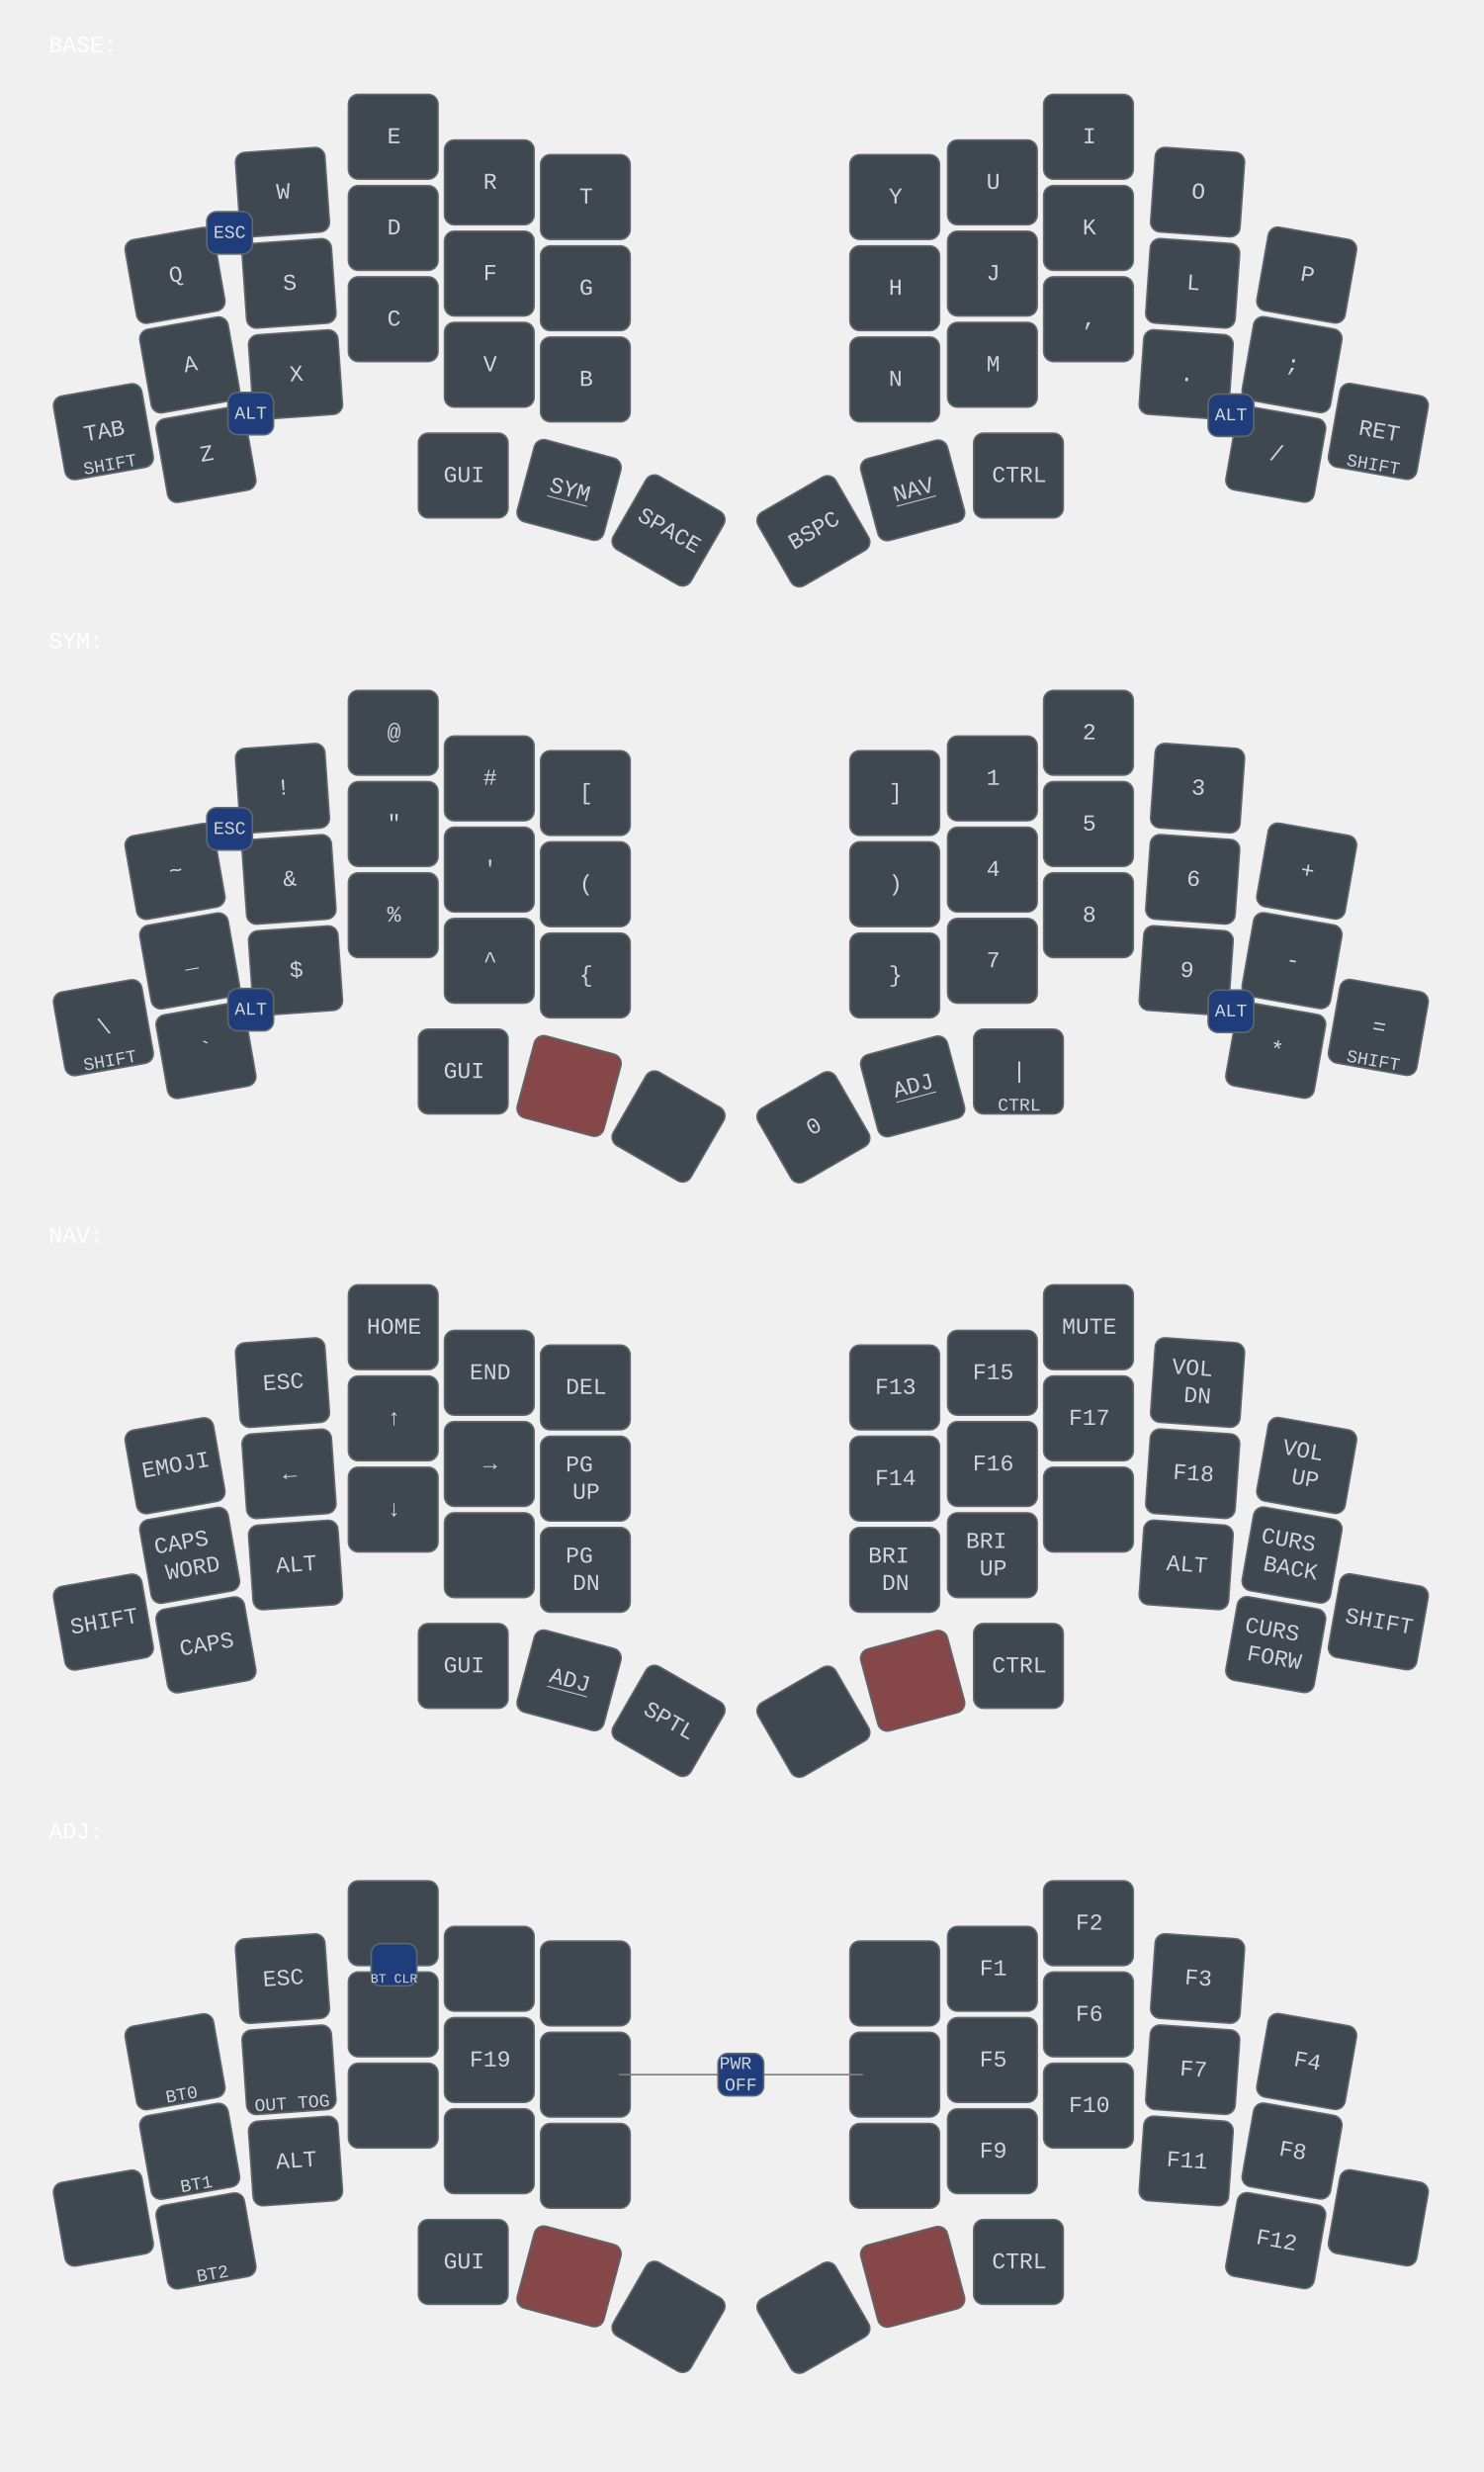
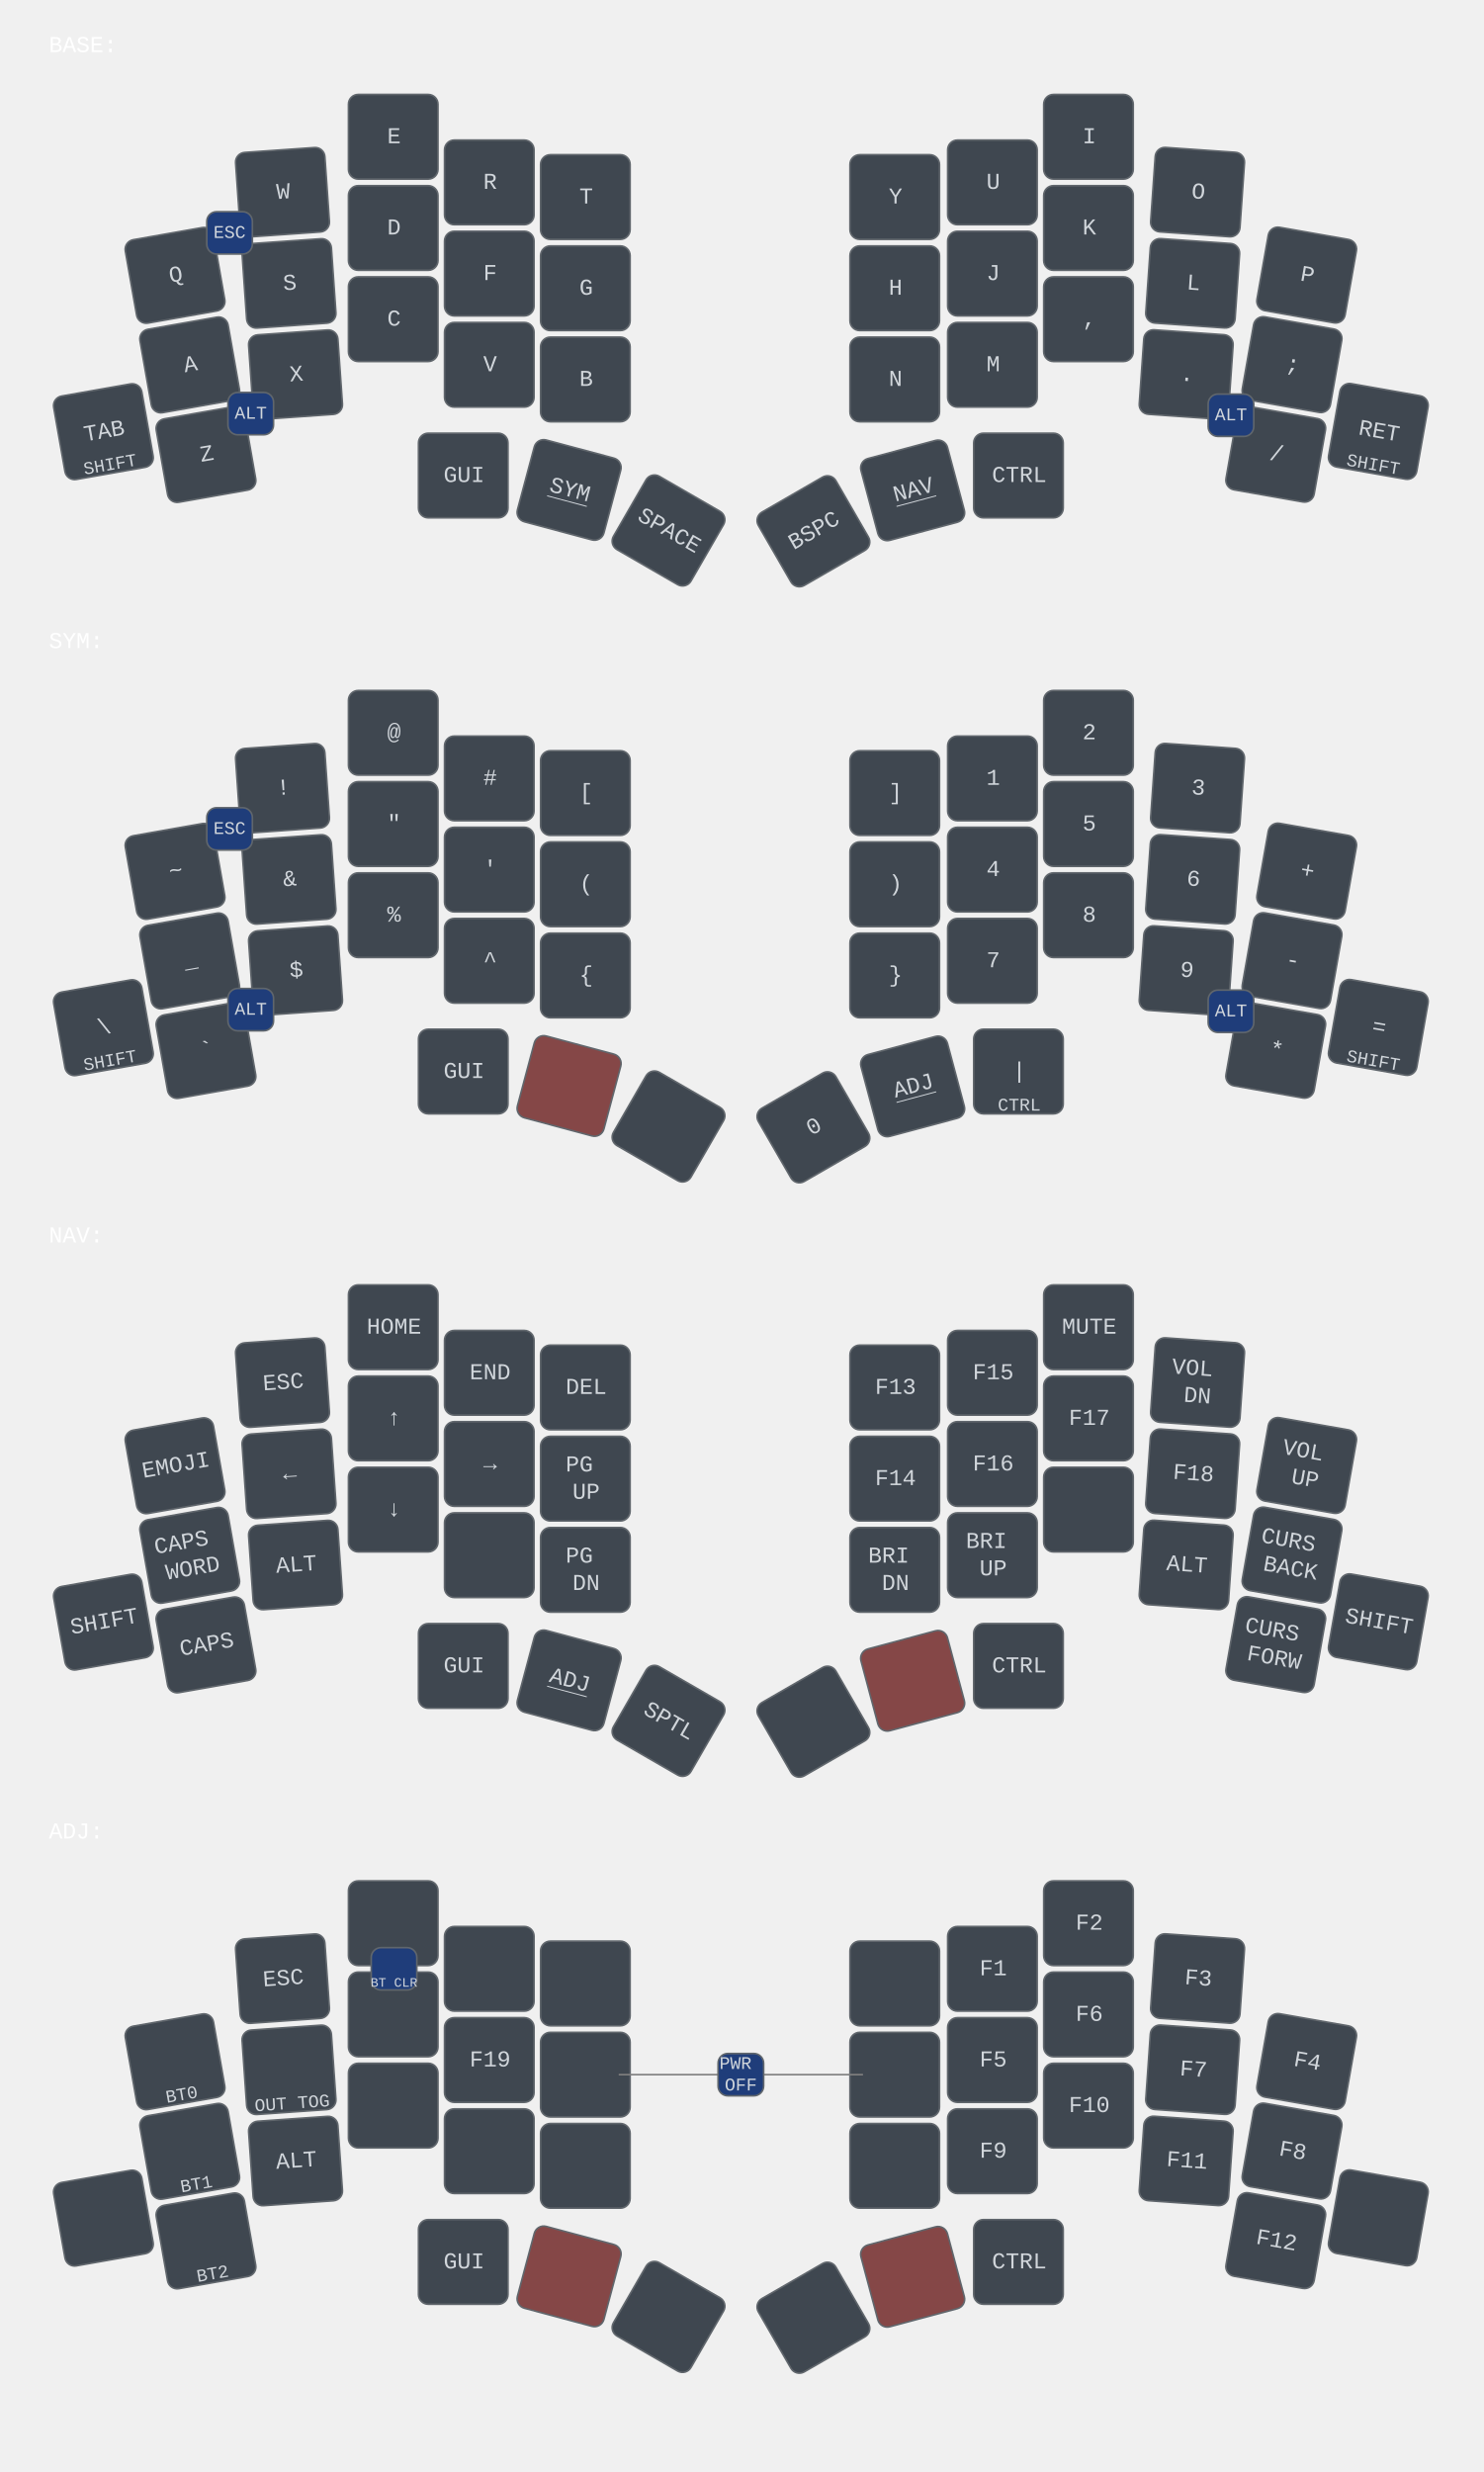
<svg xmlns="http://www.w3.org/2000/svg" width="911" height="1518" viewBox="0 0 911 1518" class="keymap">
  <style>/* inherit to force styles through use tags */
svg path {
    fill: inherit;
}

/* font and background color specifications */
svg.keymap {
    font-family: SFMono-Regular,Consolas,Liberation Mono,Menlo,monospace;
    font-size: 14px;
    font-kerning: normal;
    text-rendering: optimizeLegibility;
    fill: #24292e;
}

/* default key styling */
rect.key {
    fill: #f6f8fa;
}

rect.key, rect.combo {
    stroke: #c9cccf;
    stroke-width: 1;
}

/* default key side styling, only used is draw_key_sides is set */
rect.side {
    filter: brightness(90%);
}

/* color accent for combo boxes */
rect.combo, rect.combo-separate {
    fill: #cdf;
}

/* color accent for held keys */
rect.held, rect.combo.held {
    fill: #fdd;
}

/* color accent for ghost (optional) keys */
rect.ghost, rect.combo.ghost {
    stroke-dasharray: 4, 4;
    stroke-width: 2;
}

text {
    text-anchor: middle;
    dominant-baseline: middle;
}

/* styling for layer labels */
text.label {
    font-weight: bold;
    text-anchor: start;
    stroke: white;
    stroke-width: 4;
    paint-order: stroke;
}

/* styling for optional footer */
text.footer {
    text-anchor: end;
    dominant-baseline: auto;
    stroke: white;
    stroke-width: 4;
    paint-order: stroke;
}

/* styling for combo tap, and key non-tap label text */
text.combo, text.hold, text.shifted, text.left, text.right {
    font-size: 11px;
}

text.hold {
    text-anchor: middle;
    dominant-baseline: auto;
}

text.shifted {
    text-anchor: middle;
    dominant-baseline: hanging;
}

text.left {
    text-anchor: start;
}

text.right {
    text-anchor: end;
}

text.layer-activator {
    text-decoration: underline;
}

/* styling for hold/shifted label text in combo box */
text.combo.hold, text.combo.shifted, text.combo.left, text.combo.right {
    font-size: 8px;
}

/* lighter symbol for transparent keys */
text.trans {
    fill: #7b7e81;
}

/* styling for combo dendrons */
path.combo {
    stroke-width: 1;
    stroke: gray;
    fill: none;
}

/* Start Tabler Icons Cleanup */
/* cannot use height/width with glyphs */
.icon-tabler &gt; path {
    fill: inherit;
    stroke: inherit;
    stroke-width: 2;
}
/* hide tabler's default box */
.icon-tabler &gt; path[stroke="none"][fill="none"] {
    visibility: hidden;
}
/* End Tabler Icons Cleanup */

svg.keymap { fill: #d1d6db; }
rect.key { fill: #3f4750; }
rect.key, rect.combo { stroke: #60666c; }
rect.combo, rect.combo-separate { fill: #1f3d7a; }
rect.held, rect.combo.held { fill: #854747; }
text.label, text.footer { stroke: black; }
text.trans { fill: #7e8184; }
path.combo { stroke: #7f7f7f; }

text.label, text.footer {
  stroke: none;
  fill: #FFF;
  font-weight: 500; 
  paint-order: normal;
}
- .layer-ADJ .combopos-1 {
-   transform: translateY(-2.5px);
-   transform-box: fill-box;
-   transform-origin: center;
- }
</style>
  <g transform="translate(30, 0)" class="layer-BASE">
    <text x="0" y="28" class="label" id="BASE">BASE:</text>
    <g transform="translate(0, 56)">
      <g transform="translate(78, 113) rotate(-10.0)" class="key keypos-0">
        <rect rx="6" ry="6" x="-28" y="-26" width="55" height="52" class="key" />
        <text x="0" y="0" class="key tap">Q</text>
      </g>
      <g transform="translate(144, 62) rotate(-4.0)" class="key keypos-1">
        <rect rx="6" ry="6" x="-28" y="-26" width="55" height="52" class="key" />
        <text x="0" y="0" class="key tap">W</text>
      </g>
      <g transform="translate(212, 28)" class="key keypos-2">
        <rect rx="6" ry="6" x="-28" y="-26" width="55" height="52" class="key" />
        <text x="0" y="0" class="key tap">E</text>
      </g>
      <g transform="translate(271, 56)" class="key keypos-3">
        <rect rx="6" ry="6" x="-28" y="-26" width="55" height="52" class="key" />
        <text x="0" y="0" class="key tap">R</text>
      </g>
      <g transform="translate(330, 65)" class="key keypos-4">
        <rect rx="6" ry="6" x="-28" y="-26" width="55" height="52" class="key" />
        <text x="0" y="0" class="key tap">T</text>
      </g>
      <g transform="translate(520, 65)" class="key keypos-5">
        <rect rx="6" ry="6" x="-28" y="-26" width="55" height="52" class="key" />
        <text x="0" y="0" class="key tap">Y</text>
      </g>
      <g transform="translate(580, 56)" class="key keypos-6">
        <rect rx="6" ry="6" x="-28" y="-26" width="55" height="52" class="key" />
        <text x="0" y="0" class="key tap">U</text>
      </g>
      <g transform="translate(639, 28)" class="key keypos-7">
        <rect rx="6" ry="6" x="-28" y="-26" width="55" height="52" class="key" />
        <text x="0" y="0" class="key tap">I</text>
      </g>
      <g transform="translate(706, 62) rotate(4.0)" class="key keypos-8">
        <rect rx="6" ry="6" x="-28" y="-26" width="55" height="52" class="key" />
        <text x="0" y="0" class="key tap">O</text>
      </g>
      <g transform="translate(773, 113) rotate(10.0)" class="key keypos-9">
        <rect rx="6" ry="6" x="-28" y="-26" width="55" height="52" class="key" />
        <text x="0" y="0" class="key tap">P</text>
      </g>
      <g transform="translate(87, 168) rotate(-10.0)" class="key keypos-10">
        <rect rx="6" ry="6" x="-28" y="-26" width="55" height="52" class="key" />
        <text x="0" y="0" class="key tap">A</text>
      </g>
      <g transform="translate(148, 118) rotate(-4.0)" class="key keypos-11">
        <rect rx="6" ry="6" x="-28" y="-26" width="55" height="52" class="key" />
        <text x="0" y="0" class="key tap">S</text>
      </g>
      <g transform="translate(212, 84)" class="key keypos-12">
        <rect rx="6" ry="6" x="-28" y="-26" width="55" height="52" class="key" />
        <text x="0" y="0" class="key tap">D</text>
      </g>
      <g transform="translate(271, 112)" class="key keypos-13">
        <rect rx="6" ry="6" x="-28" y="-26" width="55" height="52" class="key" />
        <text x="0" y="0" class="key tap">F</text>
      </g>
      <g transform="translate(330, 121)" class="key keypos-14">
        <rect rx="6" ry="6" x="-28" y="-26" width="55" height="52" class="key" />
        <text x="0" y="0" class="key tap">G</text>
      </g>
      <g transform="translate(520, 121)" class="key keypos-15">
        <rect rx="6" ry="6" x="-28" y="-26" width="55" height="52" class="key" />
        <text x="0" y="0" class="key tap">H</text>
      </g>
      <g transform="translate(580, 112)" class="key keypos-16">
        <rect rx="6" ry="6" x="-28" y="-26" width="55" height="52" class="key" />
        <text x="0" y="0" class="key tap">J</text>
      </g>
      <g transform="translate(639, 84)" class="key keypos-17">
        <rect rx="6" ry="6" x="-28" y="-26" width="55" height="52" class="key" />
        <text x="0" y="0" class="key tap">K</text>
      </g>
      <g transform="translate(703, 118) rotate(4.0)" class="key keypos-18">
        <rect rx="6" ry="6" x="-28" y="-26" width="55" height="52" class="key" />
        <text x="0" y="0" class="key tap">L</text>
      </g>
      <g transform="translate(764, 168) rotate(10.0)" class="key keypos-19">
        <rect rx="6" ry="6" x="-28" y="-26" width="55" height="52" class="key" />
        <text x="0" y="0" class="key tap">;</text>
      </g>
      <g transform="translate(34, 209) rotate(-10.0)" class="key keypos-20">
        <rect rx="6" ry="6" x="-28" y="-26" width="55" height="52" class="key" />
        <text x="0" y="0" class="key tap">TAB</text>
        <text x="0" y="24" class="key hold">SHIFT</text>
      </g>
      <g transform="translate(97, 223) rotate(-10.0)" class="key keypos-21">
        <rect rx="6" ry="6" x="-28" y="-26" width="55" height="52" class="key" />
        <text x="0" y="0" class="key tap">Z</text>
      </g>
      <g transform="translate(152, 174) rotate(-4.0)" class="key keypos-22">
        <rect rx="6" ry="6" x="-28" y="-26" width="55" height="52" class="key" />
        <text x="0" y="0" class="key tap">X</text>
      </g>
      <g transform="translate(212, 140)" class="key keypos-23">
        <rect rx="6" ry="6" x="-28" y="-26" width="55" height="52" class="key" />
        <text x="0" y="0" class="key tap">C</text>
      </g>
      <g transform="translate(271, 168)" class="key keypos-24">
        <rect rx="6" ry="6" x="-28" y="-26" width="55" height="52" class="key" />
        <text x="0" y="0" class="key tap">V</text>
      </g>
      <g transform="translate(330, 177)" class="key keypos-25">
        <rect rx="6" ry="6" x="-28" y="-26" width="55" height="52" class="key" />
        <text x="0" y="0" class="key tap">B</text>
      </g>
      <g transform="translate(520, 177)" class="key keypos-26">
        <rect rx="6" ry="6" x="-28" y="-26" width="55" height="52" class="key" />
        <text x="0" y="0" class="key tap">N</text>
      </g>
      <g transform="translate(580, 168)" class="key keypos-27">
        <rect rx="6" ry="6" x="-28" y="-26" width="55" height="52" class="key" />
        <text x="0" y="0" class="key tap">M</text>
      </g>
      <g transform="translate(639, 140)" class="key keypos-28">
        <rect rx="6" ry="6" x="-28" y="-26" width="55" height="52" class="key" />
        <text x="0" y="0" class="key tap">,</text>
      </g>
      <g transform="translate(699, 174) rotate(4.0)" class="key keypos-29">
        <rect rx="6" ry="6" x="-28" y="-26" width="55" height="52" class="key" />
        <text x="0" y="0" class="key tap">.</text>
      </g>
      <g transform="translate(754, 223) rotate(10.0)" class="key keypos-30">
        <rect rx="6" ry="6" x="-28" y="-26" width="55" height="52" class="key" />
        <text x="0" y="0" class="key tap">/</text>
      </g>
      <g transform="translate(817, 209) rotate(10.0)" class="key keypos-31">
        <rect rx="6" ry="6" x="-28" y="-26" width="55" height="52" class="key" />
        <text x="0" y="0" class="key tap">RET</text>
        <text x="0" y="24" class="key hold">SHIFT</text>
      </g>
      <g transform="translate(255, 236)" class="key keypos-32">
        <rect rx="6" ry="6" x="-28" y="-26" width="55" height="52" class="key" />
        <text x="0" y="0" class="key tap">GUI</text>
      </g>
      <g transform="translate(320, 245) rotate(15.0)" class="key keypos-33">
        <rect rx="6" ry="6" x="-28" y="-26" width="55" height="52" class="key" />
        <a href="#SYM">
          <text x="0" y="0" class="key tap layer-activator">SYM</text>
        </a>
      </g>
      <g transform="translate(381, 270) rotate(30.0)" class="key keypos-34">
        <rect rx="6" ry="6" x="-28" y="-26" width="55" height="52" class="key" />
        <text x="0" y="0" class="key tap">SPACE</text>
      </g>
      <g transform="translate(470, 270) rotate(-30.0)" class="key keypos-35">
        <rect rx="6" ry="6" x="-28" y="-26" width="55" height="52" class="key" />
        <text x="0" y="0" class="key tap">BSPC</text>
      </g>
      <g transform="translate(531, 245) rotate(-15.0)" class="key keypos-36">
        <rect rx="6" ry="6" x="-28" y="-26" width="55" height="52" class="key" />
        <a href="#NAV">
          <text x="0" y="0" class="key tap layer-activator">NAV</text>
        </a>
      </g>
      <g transform="translate(596, 236)" class="key keypos-37">
        <rect rx="6" ry="6" x="-28" y="-26" width="55" height="52" class="key" />
        <text x="0" y="0" class="key tap">CTRL</text>
      </g>
      <g class="combo combopos-0">
        <rect rx="6" ry="6" x="97" y="74" width="28" height="26" class="combo" />
        <text x="111" y="87" class="combo tap">ESC</text>
      </g>
      <g class="combo combopos-1">
        <rect rx="6" ry="6" x="110" y="185" width="28" height="26" class="combo" />
        <text x="124" y="198" class="combo tap">ALT</text>
      </g>
      <g class="combo combopos-2">
        <rect rx="6" ry="6" x="712" y="186" width="28" height="26" class="combo" />
        <text x="726" y="199" class="combo tap">ALT</text>
      </g>
    </g>
  </g>
  <g transform="translate(30, 366)" class="layer-SYM">
    <text x="0" y="28" class="label" id="SYM">SYM:</text>
    <g transform="translate(0, 56)">
      <g transform="translate(78, 113) rotate(-10.0)" class="key keypos-0">
        <rect rx="6" ry="6" x="-28" y="-26" width="55" height="52" class="key" />
        <text x="0" y="0" class="key tap">~</text>
      </g>
      <g transform="translate(144, 62) rotate(-4.0)" class="key keypos-1">
        <rect rx="6" ry="6" x="-28" y="-26" width="55" height="52" class="key" />
        <text x="0" y="0" class="key tap">!</text>
      </g>
      <g transform="translate(212, 28)" class="key keypos-2">
        <rect rx="6" ry="6" x="-28" y="-26" width="55" height="52" class="key" />
        <text x="0" y="0" class="key tap">@</text>
      </g>
      <g transform="translate(271, 56)" class="key keypos-3">
        <rect rx="6" ry="6" x="-28" y="-26" width="55" height="52" class="key" />
        <text x="0" y="0" class="key tap">#</text>
      </g>
      <g transform="translate(330, 65)" class="key keypos-4">
        <rect rx="6" ry="6" x="-28" y="-26" width="55" height="52" class="key" />
        <text x="0" y="0" class="key tap">[</text>
      </g>
      <g transform="translate(520, 65)" class="key keypos-5">
        <rect rx="6" ry="6" x="-28" y="-26" width="55" height="52" class="key" />
        <text x="0" y="0" class="key tap">]</text>
      </g>
      <g transform="translate(580, 56)" class="key keypos-6">
        <rect rx="6" ry="6" x="-28" y="-26" width="55" height="52" class="key" />
        <text x="0" y="0" class="key tap">1</text>
      </g>
      <g transform="translate(639, 28)" class="key keypos-7">
        <rect rx="6" ry="6" x="-28" y="-26" width="55" height="52" class="key" />
        <text x="0" y="0" class="key tap">2</text>
      </g>
      <g transform="translate(706, 62) rotate(4.0)" class="key keypos-8">
        <rect rx="6" ry="6" x="-28" y="-26" width="55" height="52" class="key" />
        <text x="0" y="0" class="key tap">3</text>
      </g>
      <g transform="translate(773, 113) rotate(10.0)" class="key keypos-9">
        <rect rx="6" ry="6" x="-28" y="-26" width="55" height="52" class="key" />
        <text x="0" y="0" class="key tap">+</text>
      </g>
      <g transform="translate(87, 168) rotate(-10.0)" class="key keypos-10">
        <rect rx="6" ry="6" x="-28" y="-26" width="55" height="52" class="key" />
        <text x="0" y="0" class="key tap">_</text>
      </g>
      <g transform="translate(148, 118) rotate(-4.0)" class="key keypos-11">
        <rect rx="6" ry="6" x="-28" y="-26" width="55" height="52" class="key" />
        <text x="0" y="0" class="key tap">&amp;</text>
      </g>
      <g transform="translate(212, 84)" class="key keypos-12">
        <rect rx="6" ry="6" x="-28" y="-26" width="55" height="52" class="key" />
        <text x="0" y="0" class="key tap">"</text>
      </g>
      <g transform="translate(271, 112)" class="key keypos-13">
        <rect rx="6" ry="6" x="-28" y="-26" width="55" height="52" class="key" />
        <text x="0" y="0" class="key tap">'</text>
      </g>
      <g transform="translate(330, 121)" class="key keypos-14">
        <rect rx="6" ry="6" x="-28" y="-26" width="55" height="52" class="key" />
        <text x="0" y="0" class="key tap">(</text>
      </g>
      <g transform="translate(520, 121)" class="key keypos-15">
        <rect rx="6" ry="6" x="-28" y="-26" width="55" height="52" class="key" />
        <text x="0" y="0" class="key tap">)</text>
      </g>
      <g transform="translate(580, 112)" class="key keypos-16">
        <rect rx="6" ry="6" x="-28" y="-26" width="55" height="52" class="key" />
        <text x="0" y="0" class="key tap">4</text>
      </g>
      <g transform="translate(639, 84)" class="key keypos-17">
        <rect rx="6" ry="6" x="-28" y="-26" width="55" height="52" class="key" />
        <text x="0" y="0" class="key tap">5</text>
      </g>
      <g transform="translate(703, 118) rotate(4.0)" class="key keypos-18">
        <rect rx="6" ry="6" x="-28" y="-26" width="55" height="52" class="key" />
        <text x="0" y="0" class="key tap">6</text>
      </g>
      <g transform="translate(764, 168) rotate(10.0)" class="key keypos-19">
        <rect rx="6" ry="6" x="-28" y="-26" width="55" height="52" class="key" />
        <text x="0" y="0" class="key tap">-</text>
      </g>
      <g transform="translate(34, 209) rotate(-10.0)" class="key keypos-20">
        <rect rx="6" ry="6" x="-28" y="-26" width="55" height="52" class="key" />
        <text x="0" y="0" class="key tap">\</text>
        <text x="0" y="24" class="key hold">SHIFT</text>
      </g>
      <g transform="translate(97, 223) rotate(-10.0)" class="key keypos-21">
        <rect rx="6" ry="6" x="-28" y="-26" width="55" height="52" class="key" />
        <text x="0" y="0" class="key tap">`</text>
      </g>
      <g transform="translate(152, 174) rotate(-4.0)" class="key keypos-22">
        <rect rx="6" ry="6" x="-28" y="-26" width="55" height="52" class="key" />
        <text x="0" y="0" class="key tap">$</text>
      </g>
      <g transform="translate(212, 140)" class="key keypos-23">
        <rect rx="6" ry="6" x="-28" y="-26" width="55" height="52" class="key" />
        <text x="0" y="0" class="key tap">%</text>
      </g>
      <g transform="translate(271, 168)" class="key keypos-24">
        <rect rx="6" ry="6" x="-28" y="-26" width="55" height="52" class="key" />
        <text x="0" y="0" class="key tap">^</text>
      </g>
      <g transform="translate(330, 177)" class="key keypos-25">
        <rect rx="6" ry="6" x="-28" y="-26" width="55" height="52" class="key" />
        <text x="0" y="0" class="key tap">{</text>
      </g>
      <g transform="translate(520, 177)" class="key keypos-26">
        <rect rx="6" ry="6" x="-28" y="-26" width="55" height="52" class="key" />
        <text x="0" y="0" class="key tap">}</text>
      </g>
      <g transform="translate(580, 168)" class="key keypos-27">
        <rect rx="6" ry="6" x="-28" y="-26" width="55" height="52" class="key" />
        <text x="0" y="0" class="key tap">7</text>
      </g>
      <g transform="translate(639, 140)" class="key keypos-28">
        <rect rx="6" ry="6" x="-28" y="-26" width="55" height="52" class="key" />
        <text x="0" y="0" class="key tap">8</text>
      </g>
      <g transform="translate(699, 174) rotate(4.0)" class="key keypos-29">
        <rect rx="6" ry="6" x="-28" y="-26" width="55" height="52" class="key" />
        <text x="0" y="0" class="key tap">9</text>
      </g>
      <g transform="translate(754, 223) rotate(10.0)" class="key keypos-30">
        <rect rx="6" ry="6" x="-28" y="-26" width="55" height="52" class="key" />
        <text x="0" y="0" class="key tap">*</text>
      </g>
      <g transform="translate(817, 209) rotate(10.0)" class="key keypos-31">
        <rect rx="6" ry="6" x="-28" y="-26" width="55" height="52" class="key" />
        <text x="0" y="0" class="key tap">=</text>
        <text x="0" y="24" class="key hold">SHIFT</text>
      </g>
      <g transform="translate(255, 236)" class="key keypos-32">
        <rect rx="6" ry="6" x="-28" y="-26" width="55" height="52" class="key" />
        <text x="0" y="0" class="key tap">GUI</text>
      </g>
      <g transform="translate(320, 245) rotate(15.0)" class="key held keypos-33">
        <rect rx="6" ry="6" x="-28" y="-26" width="55" height="52" class="key held" />
      </g>
      <g transform="translate(381, 270) rotate(30.0)" class="key keypos-34">
        <rect rx="6" ry="6" x="-28" y="-26" width="55" height="52" class="key" />
      </g>
      <g transform="translate(470, 270) rotate(-30.0)" class="key keypos-35">
        <rect rx="6" ry="6" x="-28" y="-26" width="55" height="52" class="key" />
        <text x="0" y="0" class="key tap">0</text>
      </g>
      <g transform="translate(531, 245) rotate(-15.0)" class="key keypos-36">
        <rect rx="6" ry="6" x="-28" y="-26" width="55" height="52" class="key" />
        <a href="#ADJ">
          <text x="0" y="0" class="key tap layer-activator">ADJ</text>
        </a>
      </g>
      <g transform="translate(596, 236)" class="key keypos-37">
        <rect rx="6" ry="6" x="-28" y="-26" width="55" height="52" class="key" />
        <text x="0" y="0" class="key tap">|</text>
        <text x="0" y="24" class="key hold">CTRL</text>
      </g>
      <g class="combo combopos-0">
        <rect rx="6" ry="6" x="97" y="74" width="28" height="26" class="combo" />
        <text x="111" y="87" class="combo tap">ESC</text>
      </g>
      <g class="combo combopos-1">
        <rect rx="6" ry="6" x="110" y="185" width="28" height="26" class="combo" />
        <text x="124" y="198" class="combo tap">ALT</text>
      </g>
      <g class="combo combopos-2">
        <rect rx="6" ry="6" x="712" y="186" width="28" height="26" class="combo" />
        <text x="726" y="199" class="combo tap">ALT</text>
      </g>
    </g>
  </g>
  <g transform="translate(30, 731)" class="layer-NAV">
    <text x="0" y="28" class="label" id="NAV">NAV:</text>
    <g transform="translate(0, 56)">
      <g transform="translate(78, 113) rotate(-10.0)" class="key keypos-0">
        <rect rx="6" ry="6" x="-28" y="-26" width="55" height="52" class="key" />
        <text x="0" y="0" class="key tap">EMOJI</text>
      </g>
      <g transform="translate(144, 62) rotate(-4.0)" class="key keypos-1">
        <rect rx="6" ry="6" x="-28" y="-26" width="55" height="52" class="key" />
        <text x="0" y="0" class="key tap">ESC</text>
      </g>
      <g transform="translate(212, 28)" class="key keypos-2">
        <rect rx="6" ry="6" x="-28" y="-26" width="55" height="52" class="key" />
        <text x="0" y="0" class="key tap">HOME</text>
      </g>
      <g transform="translate(271, 56)" class="key keypos-3">
        <rect rx="6" ry="6" x="-28" y="-26" width="55" height="52" class="key" />
        <text x="0" y="0" class="key tap">END</text>
      </g>
      <g transform="translate(330, 65)" class="key keypos-4">
        <rect rx="6" ry="6" x="-28" y="-26" width="55" height="52" class="key" />
        <text x="0" y="0" class="key tap">DEL</text>
      </g>
      <g transform="translate(520, 65)" class="key keypos-5">
        <rect rx="6" ry="6" x="-28" y="-26" width="55" height="52" class="key" />
        <text x="0" y="0" class="key tap">F13</text>
      </g>
      <g transform="translate(580, 56)" class="key keypos-6">
        <rect rx="6" ry="6" x="-28" y="-26" width="55" height="52" class="key" />
        <text x="0" y="0" class="key tap">F15</text>
      </g>
      <g transform="translate(639, 28)" class="key keypos-7">
        <rect rx="6" ry="6" x="-28" y="-26" width="55" height="52" class="key" />
        <text x="0" y="0" class="key tap">MUTE</text>
      </g>
      <g transform="translate(706, 62) rotate(4.0)" class="key keypos-8">
        <rect rx="6" ry="6" x="-28" y="-26" width="55" height="52" class="key" />
        <text x="0" y="0" class="key tap">
          <tspan x="0" dy="-0.6em">VOL</tspan>
          <tspan x="0" dy="1.2em">DN</tspan>
        </text>
      </g>
      <g transform="translate(773, 113) rotate(10.0)" class="key keypos-9">
        <rect rx="6" ry="6" x="-28" y="-26" width="55" height="52" class="key" />
        <text x="0" y="0" class="key tap">
          <tspan x="0" dy="-0.6em">VOL</tspan>
          <tspan x="0" dy="1.2em">UP</tspan>
        </text>
      </g>
      <g transform="translate(87, 168) rotate(-10.0)" class="key keypos-10">
        <rect rx="6" ry="6" x="-28" y="-26" width="55" height="52" class="key" />
        <text x="0" y="0" class="key tap">
          <tspan x="0" dy="-0.6em">CAPS</tspan>
          <tspan x="0" dy="1.2em">WORD</tspan>
        </text>
      </g>
      <g transform="translate(148, 118) rotate(-4.0)" class="key keypos-11">
        <rect rx="6" ry="6" x="-28" y="-26" width="55" height="52" class="key" />
        <text x="0" y="0" class="key tap">←</text>
      </g>
      <g transform="translate(212, 84)" class="key keypos-12">
        <rect rx="6" ry="6" x="-28" y="-26" width="55" height="52" class="key" />
        <text x="0" y="0" class="key tap">↑</text>
      </g>
      <g transform="translate(271, 112)" class="key keypos-13">
        <rect rx="6" ry="6" x="-28" y="-26" width="55" height="52" class="key" />
        <text x="0" y="0" class="key tap">→</text>
      </g>
      <g transform="translate(330, 121)" class="key keypos-14">
        <rect rx="6" ry="6" x="-28" y="-26" width="55" height="52" class="key" />
        <text x="0" y="0" class="key tap">
          <tspan x="0" dy="-0.6em">PG</tspan>
          <tspan x="0" dy="1.2em">UP</tspan>
        </text>
      </g>
      <g transform="translate(520, 121)" class="key keypos-15">
        <rect rx="6" ry="6" x="-28" y="-26" width="55" height="52" class="key" />
        <text x="0" y="0" class="key tap">F14</text>
      </g>
      <g transform="translate(580, 112)" class="key keypos-16">
        <rect rx="6" ry="6" x="-28" y="-26" width="55" height="52" class="key" />
        <text x="0" y="0" class="key tap">F16</text>
      </g>
      <g transform="translate(639, 84)" class="key keypos-17">
        <rect rx="6" ry="6" x="-28" y="-26" width="55" height="52" class="key" />
        <text x="0" y="0" class="key tap">F17</text>
      </g>
      <g transform="translate(703, 118) rotate(4.0)" class="key keypos-18">
        <rect rx="6" ry="6" x="-28" y="-26" width="55" height="52" class="key" />
        <text x="0" y="0" class="key tap">F18</text>
      </g>
      <g transform="translate(764, 168) rotate(10.0)" class="key keypos-19">
        <rect rx="6" ry="6" x="-28" y="-26" width="55" height="52" class="key" />
        <text x="0" y="0" class="key tap">
          <tspan x="0" dy="-0.6em">CURS</tspan>
          <tspan x="0" dy="1.2em">BACK</tspan>
        </text>
      </g>
      <g transform="translate(34, 209) rotate(-10.0)" class="key keypos-20">
        <rect rx="6" ry="6" x="-28" y="-26" width="55" height="52" class="key" />
        <text x="0" y="0" class="key tap">SHIFT</text>
      </g>
      <g transform="translate(97, 223) rotate(-10.0)" class="key keypos-21">
        <rect rx="6" ry="6" x="-28" y="-26" width="55" height="52" class="key" />
        <text x="0" y="0" class="key tap">CAPS</text>
      </g>
      <g transform="translate(152, 174) rotate(-4.0)" class="key keypos-22">
        <rect rx="6" ry="6" x="-28" y="-26" width="55" height="52" class="key" />
        <text x="0" y="0" class="key tap">ALT</text>
      </g>
      <g transform="translate(212, 140)" class="key keypos-23">
        <rect rx="6" ry="6" x="-28" y="-26" width="55" height="52" class="key" />
        <text x="0" y="0" class="key tap">↓</text>
      </g>
      <g transform="translate(271, 168)" class="key keypos-24">
        <rect rx="6" ry="6" x="-28" y="-26" width="55" height="52" class="key" />
      </g>
      <g transform="translate(330, 177)" class="key keypos-25">
        <rect rx="6" ry="6" x="-28" y="-26" width="55" height="52" class="key" />
        <text x="0" y="0" class="key tap">
          <tspan x="0" dy="-0.6em">PG</tspan>
          <tspan x="0" dy="1.2em">DN</tspan>
        </text>
      </g>
      <g transform="translate(520, 177)" class="key keypos-26">
        <rect rx="6" ry="6" x="-28" y="-26" width="55" height="52" class="key" />
        <text x="0" y="0" class="key tap">
          <tspan x="0" dy="-0.6em">BRI</tspan>
          <tspan x="0" dy="1.2em">DN</tspan>
        </text>
      </g>
      <g transform="translate(580, 168)" class="key keypos-27">
        <rect rx="6" ry="6" x="-28" y="-26" width="55" height="52" class="key" />
        <text x="0" y="0" class="key tap">
          <tspan x="0" dy="-0.6em">BRI</tspan>
          <tspan x="0" dy="1.2em">UP</tspan>
        </text>
      </g>
      <g transform="translate(639, 140)" class="key keypos-28">
        <rect rx="6" ry="6" x="-28" y="-26" width="55" height="52" class="key" />
      </g>
      <g transform="translate(699, 174) rotate(4.0)" class="key keypos-29">
        <rect rx="6" ry="6" x="-28" y="-26" width="55" height="52" class="key" />
        <text x="0" y="0" class="key tap">ALT</text>
      </g>
      <g transform="translate(754, 223) rotate(10.0)" class="key keypos-30">
        <rect rx="6" ry="6" x="-28" y="-26" width="55" height="52" class="key" />
        <text x="0" y="0" class="key tap">
          <tspan x="0" dy="-0.6em">CURS</tspan>
          <tspan x="0" dy="1.2em">FORW</tspan>
        </text>
      </g>
      <g transform="translate(817, 209) rotate(10.0)" class="key keypos-31">
        <rect rx="6" ry="6" x="-28" y="-26" width="55" height="52" class="key" />
        <text x="0" y="0" class="key tap">SHIFT</text>
      </g>
      <g transform="translate(255, 236)" class="key keypos-32">
        <rect rx="6" ry="6" x="-28" y="-26" width="55" height="52" class="key" />
        <text x="0" y="0" class="key tap">GUI</text>
      </g>
      <g transform="translate(320, 245) rotate(15.0)" class="key keypos-33">
        <rect rx="6" ry="6" x="-28" y="-26" width="55" height="52" class="key" />
        <a href="#ADJ">
          <text x="0" y="0" class="key tap layer-activator">ADJ</text>
        </a>
      </g>
      <g transform="translate(381, 270) rotate(30.0)" class="key keypos-34">
        <rect rx="6" ry="6" x="-28" y="-26" width="55" height="52" class="key" />
        <text x="0" y="0" class="key tap">SPTL</text>
      </g>
      <g transform="translate(470, 270) rotate(-30.0)" class="key keypos-35">
        <rect rx="6" ry="6" x="-28" y="-26" width="55" height="52" class="key" />
      </g>
      <g transform="translate(531, 245) rotate(-15.0)" class="key held keypos-36">
        <rect rx="6" ry="6" x="-28" y="-26" width="55" height="52" class="key held" />
      </g>
      <g transform="translate(596, 236)" class="key keypos-37">
        <rect rx="6" ry="6" x="-28" y="-26" width="55" height="52" class="key" />
        <text x="0" y="0" class="key tap">CTRL</text>
      </g>
    </g>
  </g>
  <g transform="translate(30, 1097)" class="layer-ADJ">
    <text x="0" y="28" class="label" id="ADJ">ADJ:</text>
    <g transform="translate(0, 56)">
      <g transform="translate(78, 113) rotate(-10.0)" class="key keypos-0">
        <rect rx="6" ry="6" x="-28" y="-26" width="55" height="52" class="key" />
        <text x="0" y="24" class="key hold">BT0</text>
      </g>
      <g transform="translate(144, 62) rotate(-4.0)" class="key keypos-1">
        <rect rx="6" ry="6" x="-28" y="-26" width="55" height="52" class="key" />
        <text x="0" y="0" class="key tap">ESC</text>
      </g>
      <g transform="translate(212, 28)" class="key keypos-2">
        <rect rx="6" ry="6" x="-28" y="-26" width="55" height="52" class="key" />
      </g>
      <g transform="translate(271, 56)" class="key keypos-3">
        <rect rx="6" ry="6" x="-28" y="-26" width="55" height="52" class="key" />
      </g>
      <g transform="translate(330, 65)" class="key keypos-4">
        <rect rx="6" ry="6" x="-28" y="-26" width="55" height="52" class="key" />
      </g>
      <g transform="translate(520, 65)" class="key keypos-5">
        <rect rx="6" ry="6" x="-28" y="-26" width="55" height="52" class="key" />
      </g>
      <g transform="translate(580, 56)" class="key keypos-6">
        <rect rx="6" ry="6" x="-28" y="-26" width="55" height="52" class="key" />
        <text x="0" y="0" class="key tap">F1</text>
      </g>
      <g transform="translate(639, 28)" class="key keypos-7">
        <rect rx="6" ry="6" x="-28" y="-26" width="55" height="52" class="key" />
        <text x="0" y="0" class="key tap">F2</text>
      </g>
      <g transform="translate(706, 62) rotate(4.0)" class="key keypos-8">
        <rect rx="6" ry="6" x="-28" y="-26" width="55" height="52" class="key" />
        <text x="0" y="0" class="key tap">F3</text>
      </g>
      <g transform="translate(773, 113) rotate(10.0)" class="key keypos-9">
        <rect rx="6" ry="6" x="-28" y="-26" width="55" height="52" class="key" />
        <text x="0" y="0" class="key tap">F4</text>
      </g>
      <g transform="translate(87, 168) rotate(-10.0)" class="key keypos-10">
        <rect rx="6" ry="6" x="-28" y="-26" width="55" height="52" class="key" />
        <text x="0" y="24" class="key hold">BT1</text>
      </g>
      <g transform="translate(148, 118) rotate(-4.0)" class="key keypos-11">
        <rect rx="6" ry="6" x="-28" y="-26" width="55" height="52" class="key" />
        <text x="0" y="24" class="key hold">OUT TOG</text>
      </g>
      <g transform="translate(212, 84)" class="key keypos-12">
        <rect rx="6" ry="6" x="-28" y="-26" width="55" height="52" class="key" />
      </g>
      <g transform="translate(271, 112)" class="key keypos-13">
        <rect rx="6" ry="6" x="-28" y="-26" width="55" height="52" class="key" />
        <text x="0" y="0" class="key tap">F19</text>
      </g>
      <g transform="translate(330, 121)" class="key keypos-14">
        <rect rx="6" ry="6" x="-28" y="-26" width="55" height="52" class="key" />
      </g>
      <g transform="translate(520, 121)" class="key keypos-15">
        <rect rx="6" ry="6" x="-28" y="-26" width="55" height="52" class="key" />
      </g>
      <g transform="translate(580, 112)" class="key keypos-16">
        <rect rx="6" ry="6" x="-28" y="-26" width="55" height="52" class="key" />
        <text x="0" y="0" class="key tap">F5</text>
      </g>
      <g transform="translate(639, 84)" class="key keypos-17">
        <rect rx="6" ry="6" x="-28" y="-26" width="55" height="52" class="key" />
        <text x="0" y="0" class="key tap">F6</text>
      </g>
      <g transform="translate(703, 118) rotate(4.0)" class="key keypos-18">
        <rect rx="6" ry="6" x="-28" y="-26" width="55" height="52" class="key" />
        <text x="0" y="0" class="key tap">F7</text>
      </g>
      <g transform="translate(764, 168) rotate(10.0)" class="key keypos-19">
        <rect rx="6" ry="6" x="-28" y="-26" width="55" height="52" class="key" />
        <text x="0" y="0" class="key tap">F8</text>
      </g>
      <g transform="translate(34, 209) rotate(-10.0)" class="key keypos-20">
        <rect rx="6" ry="6" x="-28" y="-26" width="55" height="52" class="key" />
      </g>
      <g transform="translate(97, 223) rotate(-10.0)" class="key keypos-21">
        <rect rx="6" ry="6" x="-28" y="-26" width="55" height="52" class="key" />
        <text x="0" y="24" class="key hold">BT2</text>
      </g>
      <g transform="translate(152, 174) rotate(-4.0)" class="key keypos-22">
        <rect rx="6" ry="6" x="-28" y="-26" width="55" height="52" class="key" />
        <text x="0" y="0" class="key tap">ALT</text>
      </g>
      <g transform="translate(212, 140)" class="key keypos-23">
        <rect rx="6" ry="6" x="-28" y="-26" width="55" height="52" class="key" />
      </g>
      <g transform="translate(271, 168)" class="key keypos-24">
        <rect rx="6" ry="6" x="-28" y="-26" width="55" height="52" class="key" />
      </g>
      <g transform="translate(330, 177)" class="key keypos-25">
        <rect rx="6" ry="6" x="-28" y="-26" width="55" height="52" class="key" />
      </g>
      <g transform="translate(520, 177)" class="key keypos-26">
        <rect rx="6" ry="6" x="-28" y="-26" width="55" height="52" class="key" />
      </g>
      <g transform="translate(580, 168)" class="key keypos-27">
        <rect rx="6" ry="6" x="-28" y="-26" width="55" height="52" class="key" />
        <text x="0" y="0" class="key tap">F9</text>
      </g>
      <g transform="translate(639, 140)" class="key keypos-28">
        <rect rx="6" ry="6" x="-28" y="-26" width="55" height="52" class="key" />
        <text x="0" y="0" class="key tap">F10</text>
      </g>
      <g transform="translate(699, 174) rotate(4.0)" class="key keypos-29">
        <rect rx="6" ry="6" x="-28" y="-26" width="55" height="52" class="key" />
        <text x="0" y="0" class="key tap">F11</text>
      </g>
      <g transform="translate(754, 223) rotate(10.0)" class="key keypos-30">
        <rect rx="6" ry="6" x="-28" y="-26" width="55" height="52" class="key" />
        <text x="0" y="0" class="key tap">F12</text>
      </g>
      <g transform="translate(817, 209) rotate(10.0)" class="key keypos-31">
        <rect rx="6" ry="6" x="-28" y="-26" width="55" height="52" class="key" />
      </g>
      <g transform="translate(255, 236)" class="key keypos-32">
        <rect rx="6" ry="6" x="-28" y="-26" width="55" height="52" class="key" />
        <text x="0" y="0" class="key tap">GUI</text>
      </g>
      <g transform="translate(320, 245) rotate(15.0)" class="key held keypos-33">
        <rect rx="6" ry="6" x="-28" y="-26" width="55" height="52" class="key held" />
      </g>
      <g transform="translate(381, 270) rotate(30.0)" class="key keypos-34">
        <rect rx="6" ry="6" x="-28" y="-26" width="55" height="52" class="key" />
      </g>
      <g transform="translate(470, 270) rotate(-30.0)" class="key keypos-35">
        <rect rx="6" ry="6" x="-28" y="-26" width="55" height="52" class="key" />
      </g>
      <g transform="translate(531, 245) rotate(-15.0)" class="key held keypos-36">
        <rect rx="6" ry="6" x="-28" y="-26" width="55" height="52" class="key held" />
      </g>
      <g transform="translate(596, 236)" class="key keypos-37">
        <rect rx="6" ry="6" x="-28" y="-26" width="55" height="52" class="key" />
        <text x="0" y="0" class="key tap">CTRL</text>
      </g>
      <g class="combo combopos-0">
        <path d="M425,121 l-75,0" class="combo" />
        <path d="M425,121 l75,0" class="combo" />
        <rect rx="6" ry="6" x="411" y="108" width="28" height="26" class="combo" />
        <text x="425" y="121" class="combo tap">
          <tspan x="425" dy="-0.6em">PWR</tspan>
          <tspan x="425" dy="1.2em">OFF</tspan>
        </text>
      </g>
      <g class="combo combopos-1">
        <rect rx="6" ry="6" x="198" y="43" width="28" height="26" class="combo" />
        <text x="212" y="67" class="combo hold">BT CLR</text>
      </g>
    </g>
  </g>
</svg>
